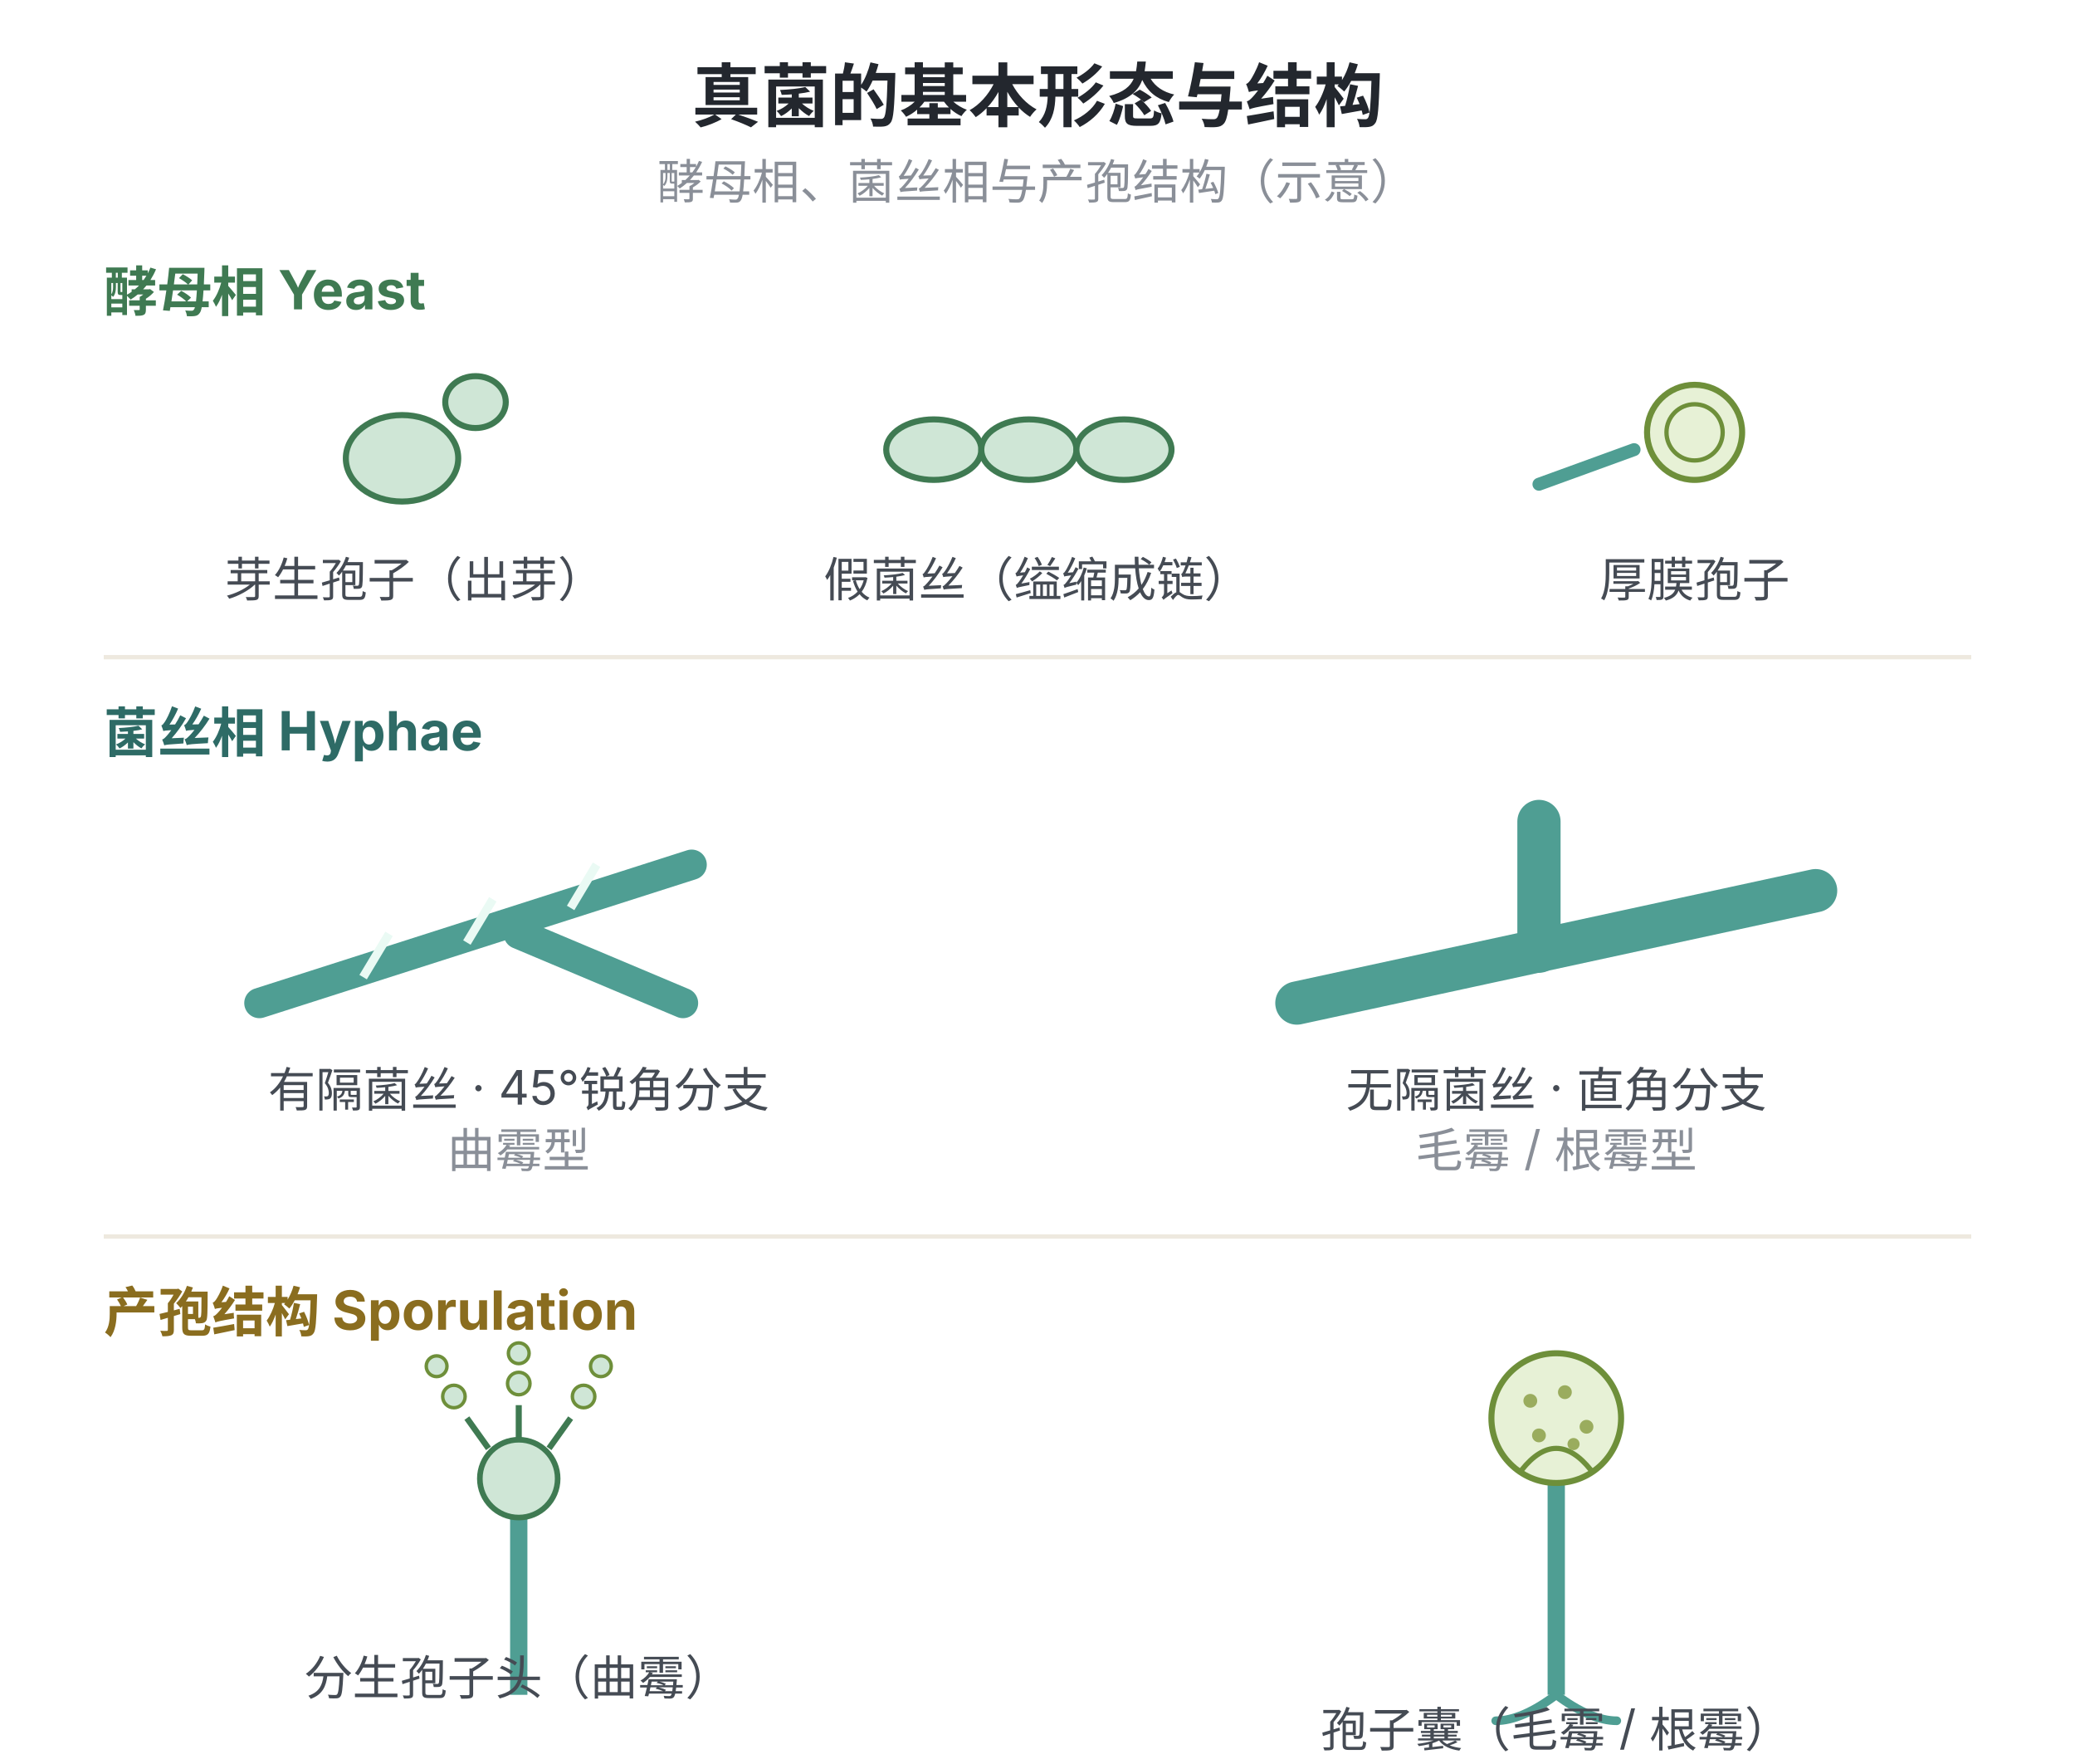
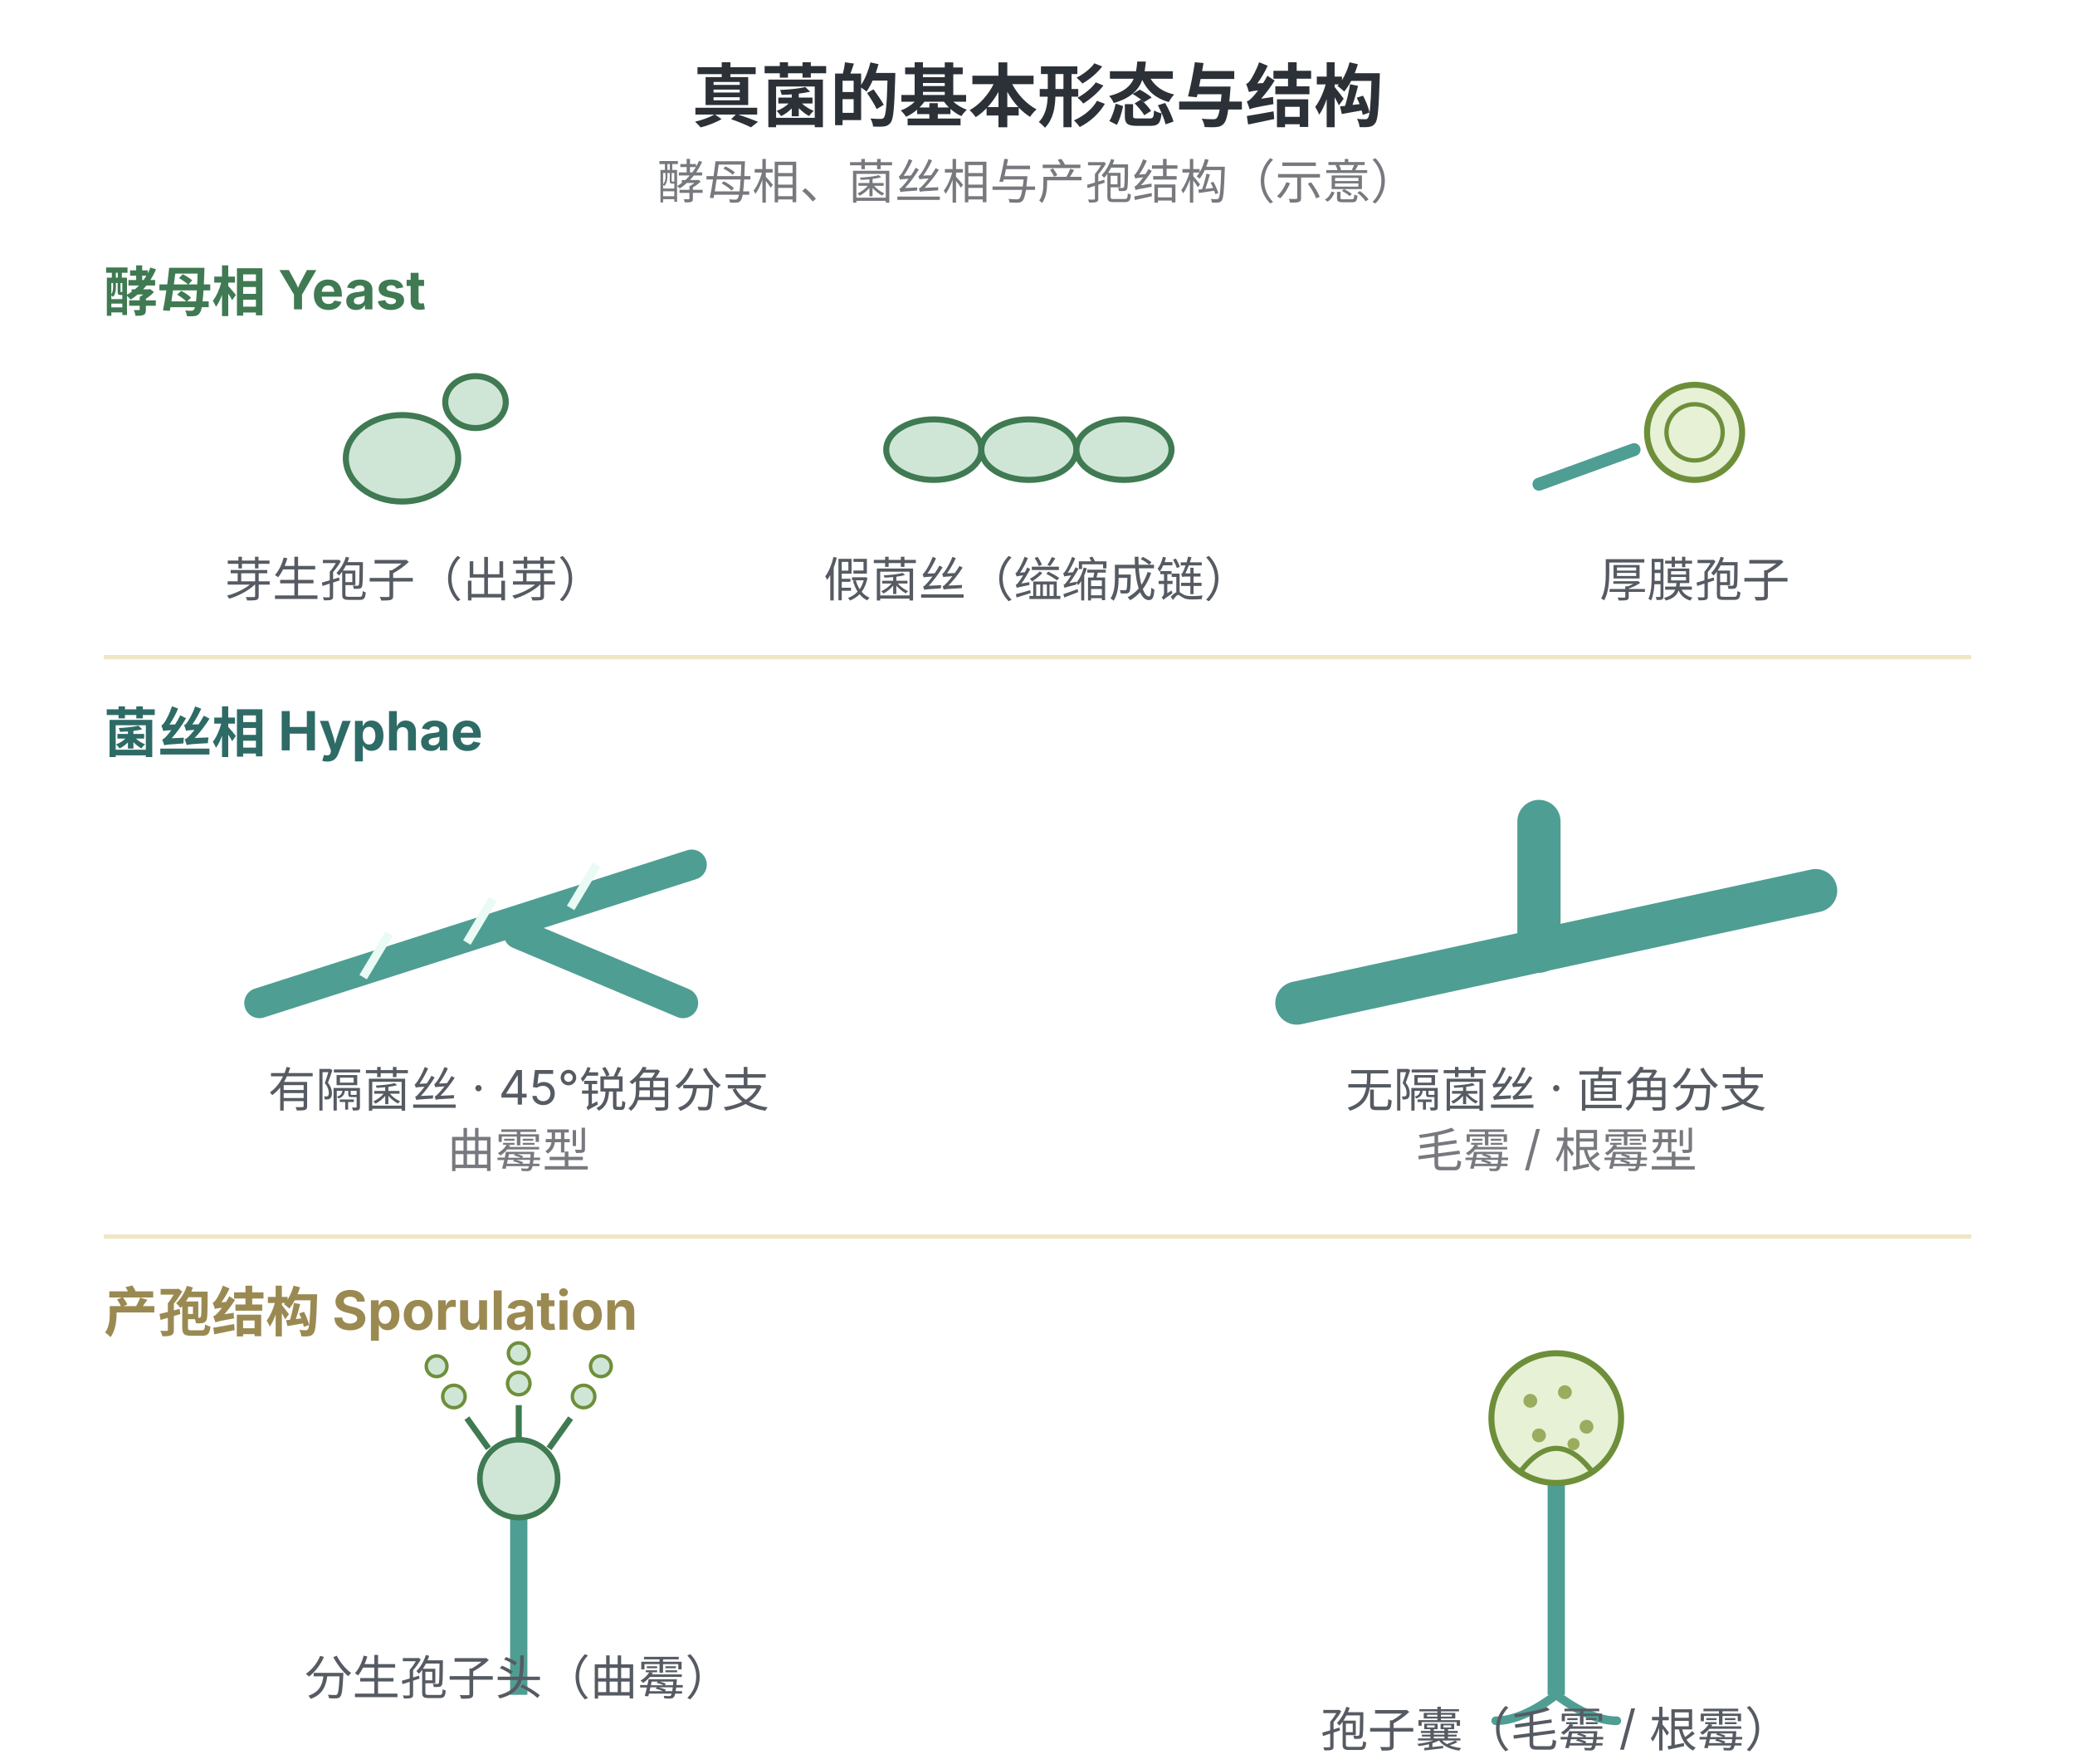
<svg xmlns="http://www.w3.org/2000/svg" role="img" viewBox="0 0 480 408" font-family="-apple-system,'PingFang SC','Microsoft YaHei',sans-serif">
  <rect width="480" height="408" fill="#ffffff" />
-   <text x="240" y="28" text-anchor="middle" font-size="16" font-weight="700" fill="#23272e">真菌的基本形态与结构</text>
-   <text x="240" y="46" text-anchor="middle" font-size="11" fill="#8a8f98">酵母相、菌丝相与产孢结构（示意）</text>
+   <text x="240" y="28" text-anchor="middle" font-size="16" font-weight="700" fill="#2c3138">真菌的基本形态与结构</text>
+   <text x="240" y="46" text-anchor="middle" font-size="11" fill="#77797e">酵母相、菌丝相与产孢结构（示意）</text>
  <text x="24" y="72" font-size="12.5" font-weight="700" fill="#3f7a52">酵母相 Yeast</text>
  <g fill="#cfe6d6" stroke="#3f7a52" stroke-width="1.4">
    <ellipse cx="93" cy="106" rx="13" ry="10" />
    <ellipse cx="110" cy="93" rx="7" ry="6" />
  </g>
-   <text x="96" y="138" text-anchor="middle" font-size="11" fill="#454b54">芽生孢子（出芽）</text>
+   <text x="96" y="138" text-anchor="middle" font-size="11" fill="#565b63">芽生孢子（出芽）</text>
  <g fill="#cfe6d6" stroke="#3f7a52" stroke-width="1.4">
    <ellipse cx="216" cy="104" rx="11" ry="7" />
    <ellipse cx="238" cy="104" rx="11" ry="7" />
    <ellipse cx="260" cy="104" rx="11" ry="7" />
  </g>
-   <text x="240" y="138" text-anchor="middle" font-size="11" fill="#454b54">假菌丝（缢缩成链）</text>
+   <text x="240" y="138" text-anchor="middle" font-size="11" fill="#565b63">假菌丝（缢缩成链）</text>
  <line x1="356" y1="112" x2="378" y2="104" stroke="#4f9e93" stroke-width="3" stroke-linecap="round" />
  <circle cx="392" cy="100" r="11" fill="#e7f1d6" stroke="#6e8f3a" stroke-width="1.4" />
  <circle cx="392" cy="100" r="6.5" fill="none" stroke="#6e8f3a" stroke-width="1" />
-   <text x="392" y="138" text-anchor="middle" font-size="11" fill="#454b54">厚膜孢子</text>
-   <line x1="24" y1="152" x2="456" y2="152" stroke="#eee9df" stroke-width="1" />
+   <text x="392" y="138" text-anchor="middle" font-size="11" fill="#565b63">厚膜孢子</text>
+   <line x1="24" y1="152" x2="456" y2="152" stroke="#efe6c6" stroke-width="1" />
  <text x="24" y="174" font-size="12.5" font-weight="700" fill="#2e6b66">菌丝相 Hyphae</text>
  <g stroke="#4f9e93" stroke-width="7" fill="none" stroke-linecap="round">
    <line x1="60" y1="232" x2="160" y2="200" />
    <line x1="120" y1="216" x2="158" y2="232" />
  </g>
  <g stroke="#eafaf4" stroke-width="2">
    <line x1="84" y1="226" x2="90" y2="216" />
    <line x1="108" y1="218" x2="114" y2="208" />
    <line x1="132" y1="210" x2="138" y2="200" />
  </g>
-   <text x="120" y="256" text-anchor="middle" font-size="11" fill="#454b54">有隔菌丝 · 45°锐角分支</text>
-   <text x="120" y="270" text-anchor="middle" font-size="11" fill="#8a8f98">曲霉型</text>
+   <text x="120" y="256" text-anchor="middle" font-size="11" fill="#565b63">有隔菌丝 · 45°锐角分支</text>
+   <text x="120" y="270" text-anchor="middle" font-size="11" fill="#77797e">曲霉型</text>
  <g stroke="#4f9e93" stroke-width="10" fill="none" stroke-linecap="round">
    <line x1="300" y1="232" x2="420" y2="206" />
    <line x1="356" y1="220" x2="356" y2="190" />
  </g>
-   <text x="360" y="256" text-anchor="middle" font-size="11" fill="#454b54">无隔菌丝 · 直角分支</text>
-   <text x="360" y="270" text-anchor="middle" font-size="11" fill="#8a8f98">毛霉 / 根霉型</text>
-   <line x1="24" y1="286" x2="456" y2="286" stroke="#eee9df" stroke-width="1" />
-   <text x="24" y="308" font-size="12.5" font-weight="700" fill="#8a6d1f">产孢结构 Sporulation</text>
+   <text x="360" y="256" text-anchor="middle" font-size="11" fill="#565b63">无隔菌丝 · 直角分支</text>
+   <text x="360" y="270" text-anchor="middle" font-size="11" fill="#77797e">毛霉 / 根霉型</text>
+   <line x1="24" y1="286" x2="456" y2="286" stroke="#efe6c6" stroke-width="1" />
+   <text x="24" y="308" font-size="12.5" font-weight="700" fill="#9a8a52">产孢结构 Sporulation</text>
  <line x1="120" y1="392" x2="120" y2="346" stroke="#4f9e93" stroke-width="4" />
  <circle cx="120" cy="342" r="9" fill="#cfe6d6" stroke="#3f7a52" stroke-width="1.3" />
  <g stroke="#3f7a52" stroke-width="1.4">
    <line x1="113" y1="335" x2="108" y2="328" />
    <line x1="120" y1="333" x2="120" y2="325" />
    <line x1="127" y1="335" x2="132" y2="328" />
  </g>
  <g fill="#cfe6d6" stroke="#6e8f3a" stroke-width="0.8">
    <circle cx="105" cy="323" r="2.6" />
    <circle cx="120" cy="320" r="2.6" />
    <circle cx="135" cy="323" r="2.6" />
    <circle cx="101" cy="316" r="2.4" />
    <circle cx="120" cy="313" r="2.4" />
    <circle cx="139" cy="316" r="2.4" />
  </g>
-   <text x="120" y="392" text-anchor="middle" font-size="11" fill="#454b54">分生孢子头（曲霉）</text>
+   <text x="120" y="392" text-anchor="middle" font-size="11" fill="#565b63">分生孢子头（曲霉）</text>
  <line x1="360" y1="392" x2="360" y2="340" stroke="#4f9e93" stroke-width="4" />
  <circle cx="360" cy="328" r="15" fill="#e7f1d6" stroke="#6e8f3a" stroke-width="1.4" />
  <path d="M352,340 q8,-10 16,0" fill="none" stroke="#6e8f3a" stroke-width="1.2" />
  <g fill="#9aac5e">
    <circle cx="354" cy="324" r="1.6" />
    <circle cx="362" cy="322" r="1.6" />
    <circle cx="367" cy="330" r="1.6" />
    <circle cx="356" cy="332" r="1.6" />
    <circle cx="364" cy="334" r="1.4" />
  </g>
  <g stroke="#4f9e93" stroke-width="2" fill="none" stroke-linecap="round">
    <path d="M360,392 q-8,6 -14,6" />
    <path d="M360,392 q8,6 14,6" />
  </g>
-   <text x="360" y="392" text-anchor="middle" font-size="11" fill="#454b54" dy="0"> </text>
-   <text x="360" y="404" text-anchor="middle" font-size="11" fill="#454b54">孢子囊（毛霉 / 根霉）</text>
+   <text x="360" y="392" text-anchor="middle" font-size="11" fill="#565b63" dy="0"> </text>
+   <text x="360" y="404" text-anchor="middle" font-size="11" fill="#565b63">孢子囊（毛霉 / 根霉）</text>
</svg>
